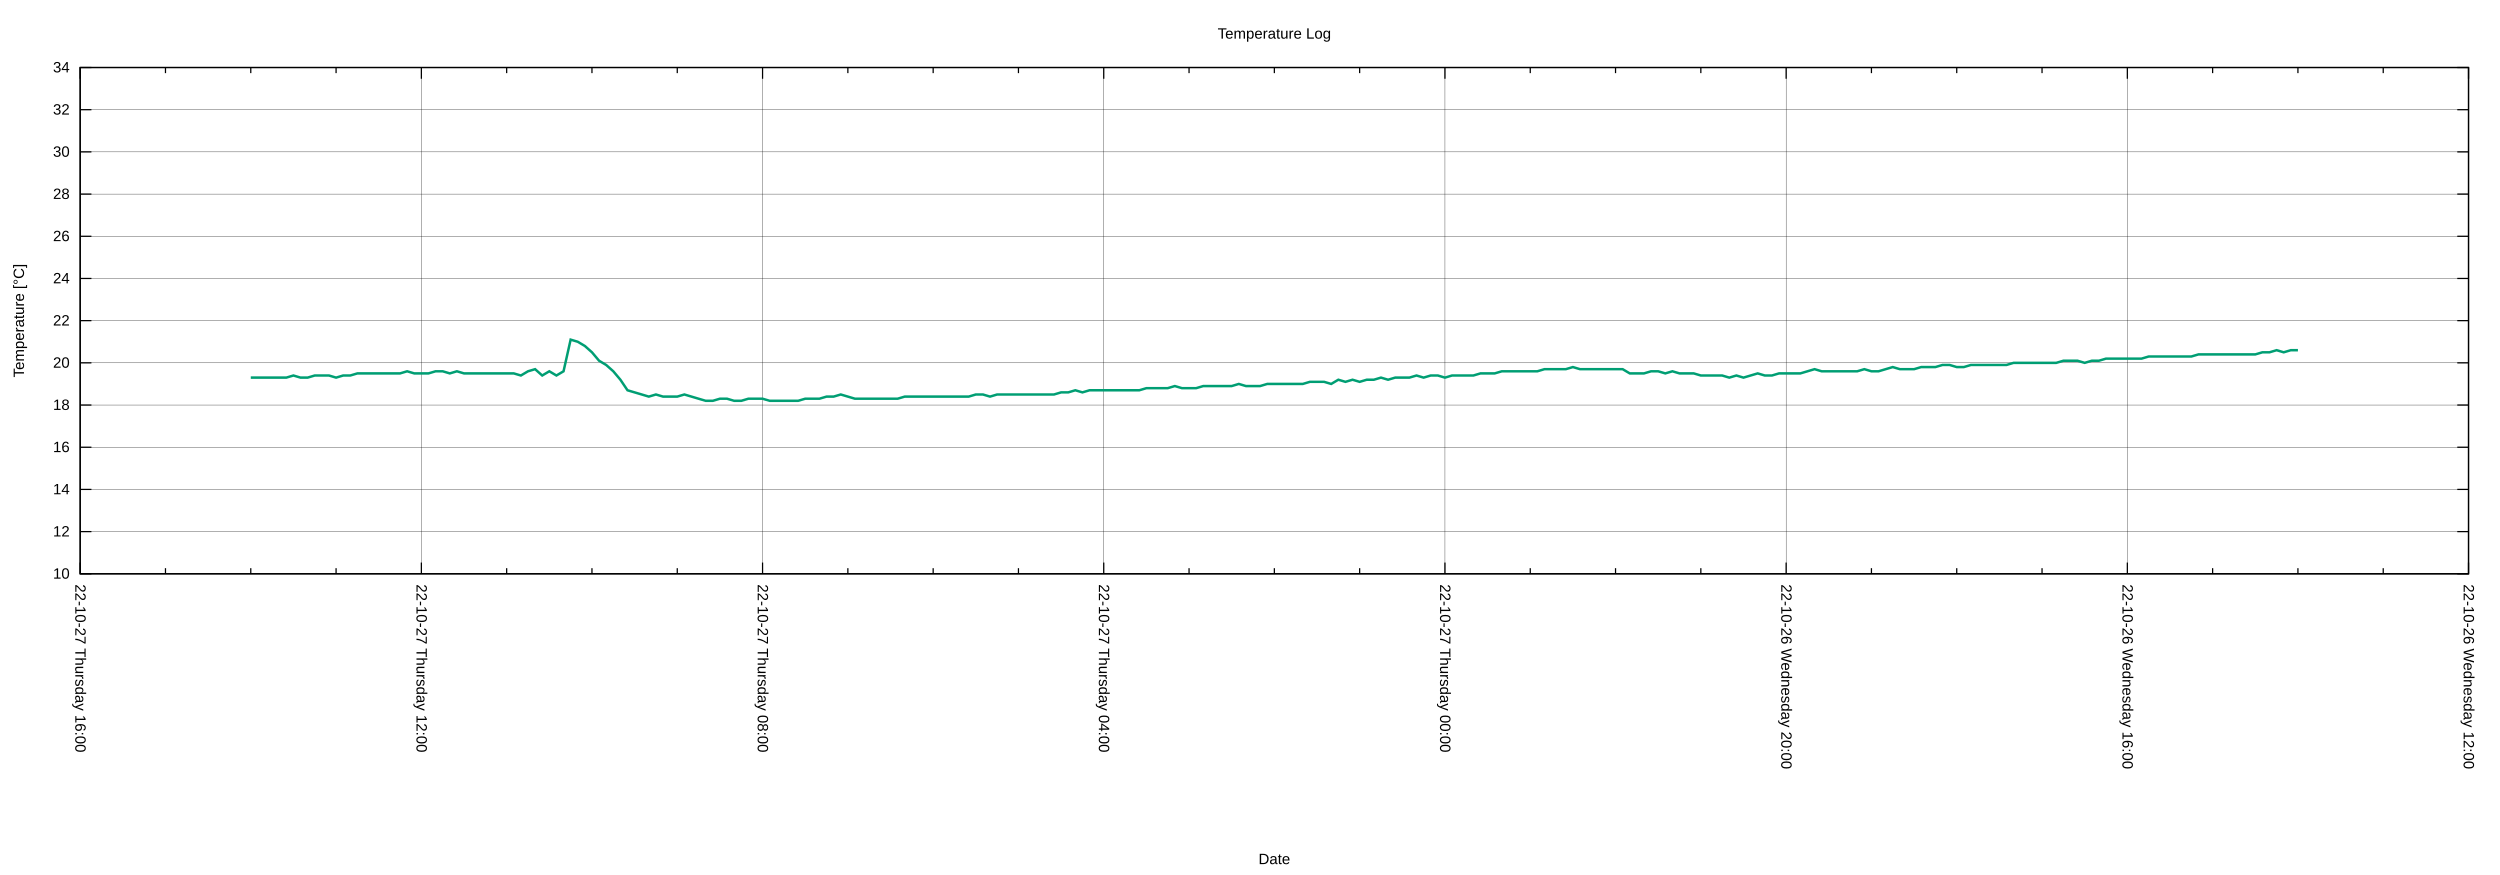
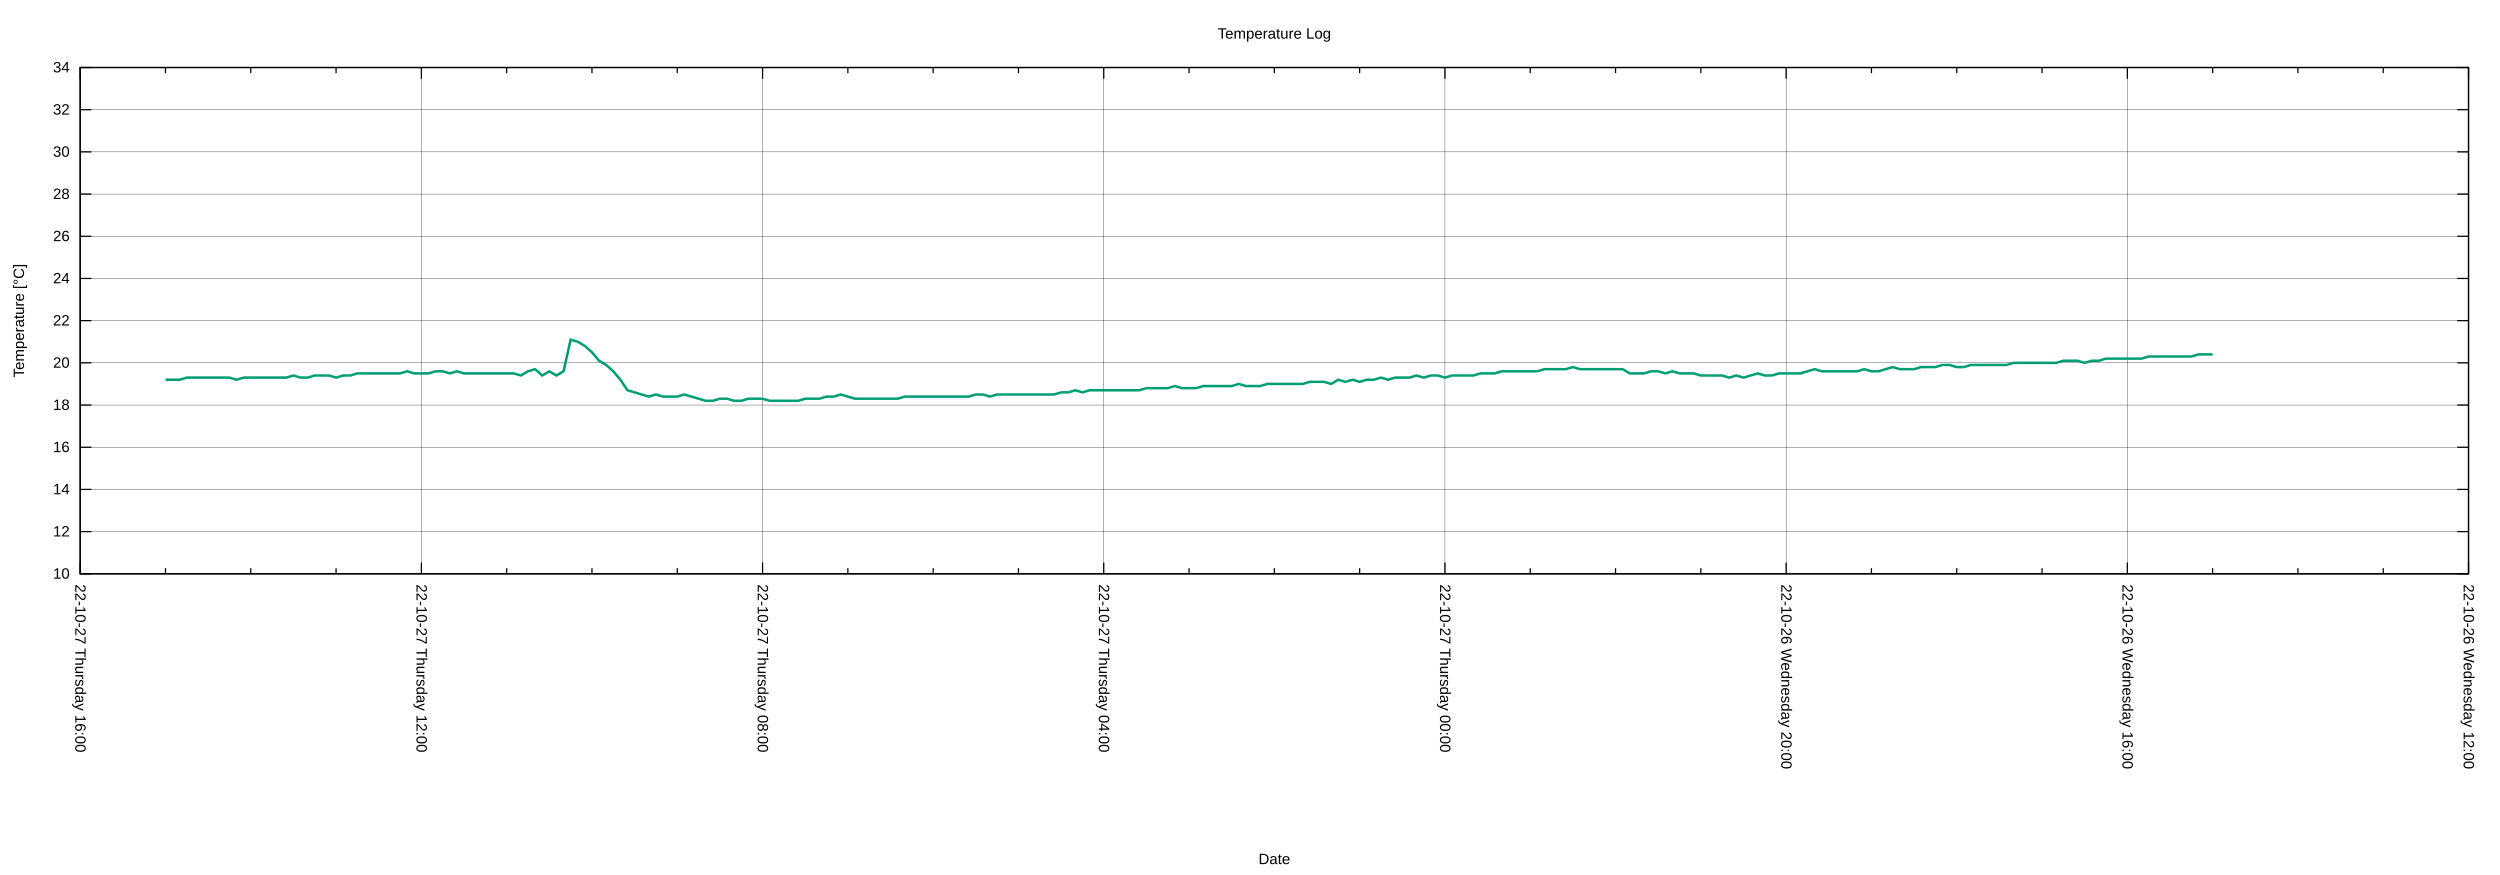
<svg xmlns="http://www.w3.org/2000/svg" xmlns:xlink="http://www.w3.org/1999/xlink" width="2000" height="700" viewBox="0 0 2000 700">
  <g id="gnuplot_canvas">
    <rect x="0" y="0" width="2000" height="700" fill="none" />
    <defs>
      <circle id="gpDot" r="0.5" stroke-width="0.5" stroke="currentColor" />
      <path id="gpPt0" stroke-width="0.222" stroke="currentColor" d="M-1,0 h2 M0,-1 v2" />
      <path id="gpPt1" stroke-width="0.222" stroke="currentColor" d="M-1,-1 L1,1 M1,-1 L-1,1" />
      <path id="gpPt2" stroke-width="0.222" stroke="currentColor" d="M-1,0 L1,0 M0,-1 L0,1 M-1,-1 L1,1 M-1,1 L1,-1" />
      <rect id="gpPt3" stroke-width="0.222" stroke="currentColor" x="-1" y="-1" width="2" height="2" />
      <rect id="gpPt4" stroke-width="0.222" stroke="currentColor" fill="currentColor" x="-1" y="-1" width="2" height="2" />
      <circle id="gpPt5" stroke-width="0.222" stroke="currentColor" cx="0" cy="0" r="1" />
      <use xlink:href="#gpPt5" id="gpPt6" fill="currentColor" stroke="none" />
      <path id="gpPt7" stroke-width="0.222" stroke="currentColor" d="M0,-1.33 L-1.33,0.67 L1.33,0.67 z" />
      <use xlink:href="#gpPt7" id="gpPt8" fill="currentColor" stroke="none" />
      <use xlink:href="#gpPt7" id="gpPt9" stroke="currentColor" transform="rotate(180)" />
      <use xlink:href="#gpPt9" id="gpPt10" fill="currentColor" stroke="none" />
      <use xlink:href="#gpPt3" id="gpPt11" stroke="currentColor" transform="rotate(45)" />
      <use xlink:href="#gpPt11" id="gpPt12" fill="currentColor" stroke="none" />
      <path id="gpPt13" stroke-width="0.222" stroke="currentColor" d="M0,1.330 L1.265,0.411 L0.782,-1.067 L-0.782,-1.076 L-1.265,0.411 z" />
      <use xlink:href="#gpPt13" id="gpPt14" fill="currentColor" stroke="none" />
      <filter id="textbox" filterUnits="objectBoundingBox" x="0" y="0" height="1" width="1">
        <feFlood flood-color="white" flood-opacity="1" result="bgnd" />
        <feComposite in="SourceGraphic" in2="bgnd" operator="atop" />
      </filter>
      <filter id="greybox" filterUnits="objectBoundingBox" x="0" y="0" height="1" width="1">
        <feFlood flood-color="lightgrey" flood-opacity="1" result="grey" />
        <feComposite in="SourceGraphic" in2="grey" operator="atop" />
      </filter>
    </defs>
    <g fill="none" color="white" stroke="currentColor" stroke-width="1.00" stroke-linecap="butt" stroke-linejoin="miter">
</g>
    <g fill="none" color="black" stroke="currentColor" stroke-width="1.00" stroke-linecap="butt" stroke-linejoin="miter">
</g>
    <g fill="none" color="black" stroke="black" stroke-width="0.25" stroke-linecap="butt" stroke-linejoin="miter">
</g>
    <g fill="none" color="black" stroke="currentColor" stroke-width="0.25" stroke-linecap="butt" stroke-linejoin="miter">
      <path stroke="black" class="gridline" d="M64.14,459.04 L1974.82,459.04  " />
    </g>
    <g fill="none" color="black" stroke="black" stroke-width="1.00" stroke-linecap="butt" stroke-linejoin="miter">
</g>
    <g fill="none" color="black" stroke="currentColor" stroke-width="1.00" stroke-linecap="butt" stroke-linejoin="miter">
      <path stroke="black" d="M64.14,459.04 L73.14,459.04 M1974.82,459.04 L1965.82,459.04  " />
      <g transform="translate(55.75,462.94)" stroke="none" fill="black" font-family="Arial" font-size="12.00" text-anchor="end">
        <text>
          <tspan font-family="Arial"> 10</tspan>
        </text>
      </g>
    </g>
    <g fill="none" color="black" stroke="currentColor" stroke-width="1.00" stroke-linecap="butt" stroke-linejoin="miter">
</g>
    <g fill="none" color="black" stroke="black" stroke-width="0.25" stroke-linecap="butt" stroke-linejoin="miter">
</g>
    <g fill="none" color="black" stroke="currentColor" stroke-width="0.25" stroke-linecap="butt" stroke-linejoin="miter">
      <path stroke="black" class="gridline" d="M64.14,425.29 L1974.82,425.29  " />
    </g>
    <g fill="none" color="black" stroke="black" stroke-width="1.00" stroke-linecap="butt" stroke-linejoin="miter">
</g>
    <g fill="none" color="black" stroke="currentColor" stroke-width="1.00" stroke-linecap="butt" stroke-linejoin="miter">
      <path stroke="black" d="M64.14,425.29 L73.14,425.29 M1974.82,425.29 L1965.82,425.29  " />
      <g transform="translate(55.75,429.19)" stroke="none" fill="black" font-family="Arial" font-size="12.00" text-anchor="end">
        <text>
          <tspan font-family="Arial"> 12</tspan>
        </text>
      </g>
    </g>
    <g fill="none" color="black" stroke="currentColor" stroke-width="1.00" stroke-linecap="butt" stroke-linejoin="miter">
</g>
    <g fill="none" color="black" stroke="black" stroke-width="0.25" stroke-linecap="butt" stroke-linejoin="miter">
</g>
    <g fill="none" color="black" stroke="currentColor" stroke-width="0.25" stroke-linecap="butt" stroke-linejoin="miter">
      <path stroke="black" class="gridline" d="M64.14,391.53 L1974.82,391.53  " />
    </g>
    <g fill="none" color="black" stroke="black" stroke-width="1.00" stroke-linecap="butt" stroke-linejoin="miter">
</g>
    <g fill="none" color="black" stroke="currentColor" stroke-width="1.00" stroke-linecap="butt" stroke-linejoin="miter">
      <path stroke="black" d="M64.14,391.53 L73.14,391.53 M1974.82,391.53 L1965.82,391.53  " />
      <g transform="translate(55.75,395.43)" stroke="none" fill="black" font-family="Arial" font-size="12.00" text-anchor="end">
        <text>
          <tspan font-family="Arial"> 14</tspan>
        </text>
      </g>
    </g>
    <g fill="none" color="black" stroke="currentColor" stroke-width="1.00" stroke-linecap="butt" stroke-linejoin="miter">
</g>
    <g fill="none" color="black" stroke="black" stroke-width="0.25" stroke-linecap="butt" stroke-linejoin="miter">
</g>
    <g fill="none" color="black" stroke="currentColor" stroke-width="0.25" stroke-linecap="butt" stroke-linejoin="miter">
      <path stroke="black" class="gridline" d="M64.14,357.78 L1974.82,357.78  " />
    </g>
    <g fill="none" color="black" stroke="black" stroke-width="1.00" stroke-linecap="butt" stroke-linejoin="miter">
</g>
    <g fill="none" color="black" stroke="currentColor" stroke-width="1.00" stroke-linecap="butt" stroke-linejoin="miter">
      <path stroke="black" d="M64.14,357.78 L73.14,357.78 M1974.82,357.78 L1965.82,357.78  " />
      <g transform="translate(55.75,361.68)" stroke="none" fill="black" font-family="Arial" font-size="12.00" text-anchor="end">
        <text>
          <tspan font-family="Arial"> 16</tspan>
        </text>
      </g>
    </g>
    <g fill="none" color="black" stroke="currentColor" stroke-width="1.00" stroke-linecap="butt" stroke-linejoin="miter">
</g>
    <g fill="none" color="black" stroke="black" stroke-width="0.25" stroke-linecap="butt" stroke-linejoin="miter">
</g>
    <g fill="none" color="black" stroke="currentColor" stroke-width="0.25" stroke-linecap="butt" stroke-linejoin="miter">
      <path stroke="black" class="gridline" d="M64.14,324.03 L1974.82,324.03  " />
    </g>
    <g fill="none" color="black" stroke="black" stroke-width="1.00" stroke-linecap="butt" stroke-linejoin="miter">
</g>
    <g fill="none" color="black" stroke="currentColor" stroke-width="1.00" stroke-linecap="butt" stroke-linejoin="miter">
      <path stroke="black" d="M64.14,324.03 L73.14,324.03 M1974.82,324.03 L1965.82,324.03  " />
      <g transform="translate(55.75,327.93)" stroke="none" fill="black" font-family="Arial" font-size="12.00" text-anchor="end">
        <text>
          <tspan font-family="Arial"> 18</tspan>
        </text>
      </g>
    </g>
    <g fill="none" color="black" stroke="currentColor" stroke-width="1.00" stroke-linecap="butt" stroke-linejoin="miter">
</g>
    <g fill="none" color="black" stroke="black" stroke-width="0.25" stroke-linecap="butt" stroke-linejoin="miter">
</g>
    <g fill="none" color="black" stroke="currentColor" stroke-width="0.25" stroke-linecap="butt" stroke-linejoin="miter">
      <path stroke="black" class="gridline" d="M64.14,290.28 L1974.82,290.28  " />
    </g>
    <g fill="none" color="black" stroke="black" stroke-width="1.00" stroke-linecap="butt" stroke-linejoin="miter">
</g>
    <g fill="none" color="black" stroke="currentColor" stroke-width="1.00" stroke-linecap="butt" stroke-linejoin="miter">
      <path stroke="black" d="M64.14,290.28 L73.14,290.28 M1974.82,290.28 L1965.82,290.28  " />
      <g transform="translate(55.75,294.18)" stroke="none" fill="black" font-family="Arial" font-size="12.00" text-anchor="end">
        <text>
          <tspan font-family="Arial"> 20</tspan>
        </text>
      </g>
    </g>
    <g fill="none" color="black" stroke="currentColor" stroke-width="1.00" stroke-linecap="butt" stroke-linejoin="miter">
</g>
    <g fill="none" color="black" stroke="black" stroke-width="0.25" stroke-linecap="butt" stroke-linejoin="miter">
</g>
    <g fill="none" color="black" stroke="currentColor" stroke-width="0.25" stroke-linecap="butt" stroke-linejoin="miter">
      <path stroke="black" class="gridline" d="M64.14,256.52 L1974.82,256.52  " />
    </g>
    <g fill="none" color="black" stroke="black" stroke-width="1.00" stroke-linecap="butt" stroke-linejoin="miter">
</g>
    <g fill="none" color="black" stroke="currentColor" stroke-width="1.00" stroke-linecap="butt" stroke-linejoin="miter">
      <path stroke="black" d="M64.14,256.52 L73.14,256.52 M1974.82,256.52 L1965.82,256.52  " />
      <g transform="translate(55.75,260.42)" stroke="none" fill="black" font-family="Arial" font-size="12.00" text-anchor="end">
        <text>
          <tspan font-family="Arial"> 22</tspan>
        </text>
      </g>
    </g>
    <g fill="none" color="black" stroke="currentColor" stroke-width="1.00" stroke-linecap="butt" stroke-linejoin="miter">
</g>
    <g fill="none" color="black" stroke="black" stroke-width="0.25" stroke-linecap="butt" stroke-linejoin="miter">
</g>
    <g fill="none" color="black" stroke="currentColor" stroke-width="0.25" stroke-linecap="butt" stroke-linejoin="miter">
      <path stroke="black" class="gridline" d="M64.14,222.77 L1974.82,222.77  " />
    </g>
    <g fill="none" color="black" stroke="black" stroke-width="1.00" stroke-linecap="butt" stroke-linejoin="miter">
</g>
    <g fill="none" color="black" stroke="currentColor" stroke-width="1.00" stroke-linecap="butt" stroke-linejoin="miter">
      <path stroke="black" d="M64.14,222.77 L73.14,222.77 M1974.82,222.77 L1965.82,222.77  " />
      <g transform="translate(55.75,226.67)" stroke="none" fill="black" font-family="Arial" font-size="12.00" text-anchor="end">
        <text>
          <tspan font-family="Arial"> 24</tspan>
        </text>
      </g>
    </g>
    <g fill="none" color="black" stroke="currentColor" stroke-width="1.00" stroke-linecap="butt" stroke-linejoin="miter">
</g>
    <g fill="none" color="black" stroke="black" stroke-width="0.25" stroke-linecap="butt" stroke-linejoin="miter">
</g>
    <g fill="none" color="black" stroke="currentColor" stroke-width="0.25" stroke-linecap="butt" stroke-linejoin="miter">
      <path stroke="black" class="gridline" d="M64.14,189.02 L1974.82,189.02  " />
    </g>
    <g fill="none" color="black" stroke="black" stroke-width="1.00" stroke-linecap="butt" stroke-linejoin="miter">
</g>
    <g fill="none" color="black" stroke="currentColor" stroke-width="1.00" stroke-linecap="butt" stroke-linejoin="miter">
      <path stroke="black" d="M64.14,189.02 L73.14,189.02 M1974.82,189.02 L1965.82,189.02  " />
      <g transform="translate(55.75,192.92)" stroke="none" fill="black" font-family="Arial" font-size="12.00" text-anchor="end">
        <text>
          <tspan font-family="Arial"> 26</tspan>
        </text>
      </g>
    </g>
    <g fill="none" color="black" stroke="currentColor" stroke-width="1.00" stroke-linecap="butt" stroke-linejoin="miter">
</g>
    <g fill="none" color="black" stroke="black" stroke-width="0.25" stroke-linecap="butt" stroke-linejoin="miter">
</g>
    <g fill="none" color="black" stroke="currentColor" stroke-width="0.25" stroke-linecap="butt" stroke-linejoin="miter">
      <path stroke="black" class="gridline" d="M64.14,155.27 L1974.82,155.27  " />
    </g>
    <g fill="none" color="black" stroke="black" stroke-width="1.00" stroke-linecap="butt" stroke-linejoin="miter">
</g>
    <g fill="none" color="black" stroke="currentColor" stroke-width="1.00" stroke-linecap="butt" stroke-linejoin="miter">
      <path stroke="black" d="M64.14,155.27 L73.14,155.27 M1974.82,155.27 L1965.82,155.27  " />
      <g transform="translate(55.75,159.17)" stroke="none" fill="black" font-family="Arial" font-size="12.00" text-anchor="end">
        <text>
          <tspan font-family="Arial"> 28</tspan>
        </text>
      </g>
    </g>
    <g fill="none" color="black" stroke="currentColor" stroke-width="1.00" stroke-linecap="butt" stroke-linejoin="miter">
</g>
    <g fill="none" color="black" stroke="black" stroke-width="0.25" stroke-linecap="butt" stroke-linejoin="miter">
</g>
    <g fill="none" color="black" stroke="currentColor" stroke-width="0.25" stroke-linecap="butt" stroke-linejoin="miter">
      <path stroke="black" class="gridline" d="M64.14,121.51 L1974.82,121.51  " />
    </g>
    <g fill="none" color="black" stroke="black" stroke-width="1.00" stroke-linecap="butt" stroke-linejoin="miter">
</g>
    <g fill="none" color="black" stroke="currentColor" stroke-width="1.00" stroke-linecap="butt" stroke-linejoin="miter">
      <path stroke="black" d="M64.14,121.51 L73.14,121.51 M1974.82,121.51 L1965.82,121.51  " />
      <g transform="translate(55.75,125.41)" stroke="none" fill="black" font-family="Arial" font-size="12.00" text-anchor="end">
        <text>
          <tspan font-family="Arial"> 30</tspan>
        </text>
      </g>
    </g>
    <g fill="none" color="black" stroke="currentColor" stroke-width="1.00" stroke-linecap="butt" stroke-linejoin="miter">
</g>
    <g fill="none" color="black" stroke="black" stroke-width="0.25" stroke-linecap="butt" stroke-linejoin="miter">
</g>
    <g fill="none" color="black" stroke="currentColor" stroke-width="0.25" stroke-linecap="butt" stroke-linejoin="miter">
      <path stroke="black" class="gridline" d="M64.14,87.76 L1974.82,87.76  " />
    </g>
    <g fill="none" color="black" stroke="black" stroke-width="1.00" stroke-linecap="butt" stroke-linejoin="miter">
</g>
    <g fill="none" color="black" stroke="currentColor" stroke-width="1.00" stroke-linecap="butt" stroke-linejoin="miter">
      <path stroke="black" d="M64.14,87.76 L73.14,87.76 M1974.82,87.76 L1965.82,87.76  " />
      <g transform="translate(55.75,91.66)" stroke="none" fill="black" font-family="Arial" font-size="12.00" text-anchor="end">
        <text>
          <tspan font-family="Arial"> 32</tspan>
        </text>
      </g>
    </g>
    <g fill="none" color="black" stroke="currentColor" stroke-width="1.00" stroke-linecap="butt" stroke-linejoin="miter">
</g>
    <g fill="none" color="black" stroke="black" stroke-width="0.25" stroke-linecap="butt" stroke-linejoin="miter">
</g>
    <g fill="none" color="black" stroke="currentColor" stroke-width="0.25" stroke-linecap="butt" stroke-linejoin="miter">
      <path stroke="black" class="gridline" d="M64.14,54.01 L1974.82,54.01  " />
    </g>
    <g fill="none" color="black" stroke="black" stroke-width="1.00" stroke-linecap="butt" stroke-linejoin="miter">
</g>
    <g fill="none" color="black" stroke="currentColor" stroke-width="1.00" stroke-linecap="butt" stroke-linejoin="miter">
      <path stroke="black" d="M64.14,54.01 L73.14,54.01 M1974.82,54.01 L1965.82,54.01  " />
      <g transform="translate(55.75,57.91)" stroke="none" fill="black" font-family="Arial" font-size="12.00" text-anchor="end">
        <text>
          <tspan font-family="Arial"> 34</tspan>
        </text>
      </g>
    </g>
    <g fill="none" color="black" stroke="currentColor" stroke-width="1.00" stroke-linecap="butt" stroke-linejoin="miter">
</g>
    <g fill="none" color="black" stroke="black" stroke-width="0.25" stroke-linecap="butt" stroke-linejoin="miter">
</g>
    <g fill="none" color="black" stroke="currentColor" stroke-width="0.25" stroke-linecap="butt" stroke-linejoin="miter">
      <path stroke="black" class="gridline" d="M1974.82,459.04 L1974.82,54.01  " />
    </g>
    <g fill="none" color="black" stroke="black" stroke-width="1.00" stroke-linecap="butt" stroke-linejoin="miter">
</g>
    <g fill="none" color="black" stroke="currentColor" stroke-width="1.00" stroke-linecap="butt" stroke-linejoin="miter">
      <path stroke="black" d="M1974.82,459.04 L1974.82,450.04 M1974.82,54.01 L1974.82,63.01  " />
      <g transform="translate(1970.92,467.43) rotate(90)" stroke="none" fill="black" font-family="Arial" font-size="12.00" text-anchor="start">
        <text>
          <tspan font-family="Arial">22-10-26 Wednesday 12:00</tspan>
        </text>
      </g>
    </g>
    <g fill="none" color="black" stroke="currentColor" stroke-width="1.00" stroke-linecap="butt" stroke-linejoin="miter">
      <path stroke="black" d="M1906.58,459.04 L1906.58,454.54 M1906.58,54.01 L1906.58,58.51 M1838.34,459.04 L1838.34,454.54 M1838.34,54.01 L1838.34,58.51   M1770.10,459.04 L1770.10,454.54 M1770.10,54.01 L1770.10,58.51  " />
    </g>
    <g fill="none" color="black" stroke="black" stroke-width="0.25" stroke-linecap="butt" stroke-linejoin="miter">
</g>
    <g fill="none" color="black" stroke="currentColor" stroke-width="0.25" stroke-linecap="butt" stroke-linejoin="miter">
      <path stroke="black" class="gridline" d="M1701.87,459.04 L1701.87,54.01  " />
    </g>
    <g fill="none" color="black" stroke="black" stroke-width="1.00" stroke-linecap="butt" stroke-linejoin="miter">
</g>
    <g fill="none" color="black" stroke="currentColor" stroke-width="1.00" stroke-linecap="butt" stroke-linejoin="miter">
      <path stroke="black" d="M1701.87,459.04 L1701.87,450.04 M1701.87,54.01 L1701.87,63.01  " />
      <g transform="translate(1697.97,467.43) rotate(90)" stroke="none" fill="black" font-family="Arial" font-size="12.00" text-anchor="start">
        <text>
          <tspan font-family="Arial">22-10-26 Wednesday 16:00</tspan>
        </text>
      </g>
    </g>
    <g fill="none" color="black" stroke="currentColor" stroke-width="1.00" stroke-linecap="butt" stroke-linejoin="miter">
      <path stroke="black" d="M1633.63,459.04 L1633.63,454.54 M1633.63,54.01 L1633.63,58.51 M1565.39,459.04 L1565.39,454.54 M1565.39,54.01 L1565.39,58.51   M1497.15,459.04 L1497.15,454.54 M1497.15,54.01 L1497.15,58.51  " />
    </g>
    <g fill="none" color="black" stroke="black" stroke-width="0.25" stroke-linecap="butt" stroke-linejoin="miter">
</g>
    <g fill="none" color="black" stroke="currentColor" stroke-width="0.25" stroke-linecap="butt" stroke-linejoin="miter">
      <path stroke="black" class="gridline" d="M1428.91,459.04 L1428.91,54.01  " />
    </g>
    <g fill="none" color="black" stroke="black" stroke-width="1.00" stroke-linecap="butt" stroke-linejoin="miter">
</g>
    <g fill="none" color="black" stroke="currentColor" stroke-width="1.00" stroke-linecap="butt" stroke-linejoin="miter">
      <path stroke="black" d="M1428.91,459.04 L1428.91,450.04 M1428.91,54.01 L1428.91,63.01  " />
      <g transform="translate(1425.01,467.43) rotate(90)" stroke="none" fill="black" font-family="Arial" font-size="12.00" text-anchor="start">
        <text>
          <tspan font-family="Arial">22-10-26 Wednesday 20:00</tspan>
        </text>
      </g>
    </g>
    <g fill="none" color="black" stroke="currentColor" stroke-width="1.00" stroke-linecap="butt" stroke-linejoin="miter">
      <path stroke="black" d="M1360.67,459.04 L1360.67,454.54 M1360.67,54.01 L1360.67,58.51 M1292.43,459.04 L1292.43,454.54 M1292.43,54.01 L1292.43,58.51   M1224.20,459.04 L1224.20,454.54 M1224.20,54.01 L1224.20,58.51  " />
    </g>
    <g fill="none" color="black" stroke="black" stroke-width="0.25" stroke-linecap="butt" stroke-linejoin="miter">
</g>
    <g fill="none" color="black" stroke="currentColor" stroke-width="0.25" stroke-linecap="butt" stroke-linejoin="miter">
      <path stroke="black" class="gridline" d="M1155.96,459.04 L1155.96,54.01  " />
    </g>
    <g fill="none" color="black" stroke="black" stroke-width="1.00" stroke-linecap="butt" stroke-linejoin="miter">
</g>
    <g fill="none" color="black" stroke="currentColor" stroke-width="1.00" stroke-linecap="butt" stroke-linejoin="miter">
      <path stroke="black" d="M1155.96,459.04 L1155.96,450.04 M1155.96,54.01 L1155.96,63.01  " />
      <g transform="translate(1152.06,467.43) rotate(90)" stroke="none" fill="black" font-family="Arial" font-size="12.00" text-anchor="start">
        <text>
          <tspan font-family="Arial">22-10-27 Thursday 00:00</tspan>
        </text>
      </g>
    </g>
    <g fill="none" color="black" stroke="currentColor" stroke-width="1.00" stroke-linecap="butt" stroke-linejoin="miter">
      <path stroke="black" d="M1087.72,459.04 L1087.72,454.54 M1087.72,54.01 L1087.72,58.51 M1019.48,459.04 L1019.48,454.54 M1019.48,54.01 L1019.48,58.51   M951.24,459.04 L951.24,454.54 M951.24,54.01 L951.24,58.51  " />
    </g>
    <g fill="none" color="black" stroke="black" stroke-width="0.25" stroke-linecap="butt" stroke-linejoin="miter">
</g>
    <g fill="none" color="black" stroke="currentColor" stroke-width="0.25" stroke-linecap="butt" stroke-linejoin="miter">
      <path stroke="black" class="gridline" d="M883.00,459.04 L883.00,54.01  " />
    </g>
    <g fill="none" color="black" stroke="black" stroke-width="1.00" stroke-linecap="butt" stroke-linejoin="miter">
</g>
    <g fill="none" color="black" stroke="currentColor" stroke-width="1.00" stroke-linecap="butt" stroke-linejoin="miter">
      <path stroke="black" d="M883.00,459.04 L883.00,450.04 M883.00,54.01 L883.00,63.01  " />
      <g transform="translate(879.10,467.43) rotate(90)" stroke="none" fill="black" font-family="Arial" font-size="12.00" text-anchor="start">
        <text>
          <tspan font-family="Arial">22-10-27 Thursday 04:00</tspan>
        </text>
      </g>
    </g>
    <g fill="none" color="black" stroke="currentColor" stroke-width="1.00" stroke-linecap="butt" stroke-linejoin="miter">
      <path stroke="black" d="M814.76,459.04 L814.76,454.54 M814.76,54.01 L814.76,58.51 M746.53,459.04 L746.53,454.54 M746.53,54.01 L746.53,58.51   M678.29,459.04 L678.29,454.54 M678.29,54.01 L678.29,58.51  " />
    </g>
    <g fill="none" color="black" stroke="black" stroke-width="0.25" stroke-linecap="butt" stroke-linejoin="miter">
</g>
    <g fill="none" color="black" stroke="currentColor" stroke-width="0.25" stroke-linecap="butt" stroke-linejoin="miter">
      <path stroke="black" class="gridline" d="M610.05,459.04 L610.05,54.01  " />
    </g>
    <g fill="none" color="black" stroke="black" stroke-width="1.00" stroke-linecap="butt" stroke-linejoin="miter">
</g>
    <g fill="none" color="black" stroke="currentColor" stroke-width="1.00" stroke-linecap="butt" stroke-linejoin="miter">
      <path stroke="black" d="M610.05,459.04 L610.05,450.04 M610.05,54.01 L610.05,63.01  " />
      <g transform="translate(606.15,467.43) rotate(90)" stroke="none" fill="black" font-family="Arial" font-size="12.00" text-anchor="start">
        <text>
          <tspan font-family="Arial">22-10-27 Thursday 08:00</tspan>
        </text>
      </g>
    </g>
    <g fill="none" color="black" stroke="currentColor" stroke-width="1.00" stroke-linecap="butt" stroke-linejoin="miter">
      <path stroke="black" d="M541.81,459.04 L541.81,454.54 M541.81,54.01 L541.81,58.51 M473.57,459.04 L473.57,454.54 M473.57,54.01 L473.57,58.51   M405.33,459.04 L405.33,454.54 M405.33,54.01 L405.33,58.51  " />
    </g>
    <g fill="none" color="black" stroke="black" stroke-width="0.25" stroke-linecap="butt" stroke-linejoin="miter">
</g>
    <g fill="none" color="black" stroke="currentColor" stroke-width="0.25" stroke-linecap="butt" stroke-linejoin="miter">
      <path stroke="black" class="gridline" d="M337.09,459.04 L337.09,54.01  " />
    </g>
    <g fill="none" color="black" stroke="black" stroke-width="1.00" stroke-linecap="butt" stroke-linejoin="miter">
</g>
    <g fill="none" color="black" stroke="currentColor" stroke-width="1.00" stroke-linecap="butt" stroke-linejoin="miter">
      <path stroke="black" d="M337.09,459.04 L337.09,450.04 M337.09,54.01 L337.09,63.01  " />
      <g transform="translate(333.19,467.43) rotate(90)" stroke="none" fill="black" font-family="Arial" font-size="12.00" text-anchor="start">
        <text>
          <tspan font-family="Arial">22-10-27 Thursday 12:00</tspan>
        </text>
      </g>
    </g>
    <g fill="none" color="black" stroke="currentColor" stroke-width="1.00" stroke-linecap="butt" stroke-linejoin="miter">
      <path stroke="black" d="M268.86,459.04 L268.86,454.54 M268.86,54.01 L268.86,58.51 M200.62,459.04 L200.62,454.54 M200.62,54.01 L200.62,58.51   M132.38,459.04 L132.38,454.54 M132.38,54.01 L132.38,58.51  " />
    </g>
    <g fill="none" color="black" stroke="black" stroke-width="0.25" stroke-linecap="butt" stroke-linejoin="miter">
</g>
    <g fill="none" color="black" stroke="currentColor" stroke-width="0.25" stroke-linecap="butt" stroke-linejoin="miter">
      <path stroke="black" class="gridline" d="M64.14,459.04 L64.14,54.01  " />
    </g>
    <g fill="none" color="black" stroke="black" stroke-width="1.00" stroke-linecap="butt" stroke-linejoin="miter">
</g>
    <g fill="none" color="black" stroke="currentColor" stroke-width="1.00" stroke-linecap="butt" stroke-linejoin="miter">
      <path stroke="black" d="M64.14,459.04 L64.14,450.04 M64.14,54.01 L64.14,63.01  " />
      <g transform="translate(60.24,467.43) rotate(90)" stroke="none" fill="black" font-family="Arial" font-size="12.00" text-anchor="start">
        <text>
          <tspan font-family="Arial">22-10-27 Thursday 16:00</tspan>
        </text>
      </g>
    </g>
    <g fill="none" color="black" stroke="currentColor" stroke-width="1.00" stroke-linecap="butt" stroke-linejoin="miter">
</g>
    <g fill="none" color="black" stroke="currentColor" stroke-width="1.00" stroke-linecap="butt" stroke-linejoin="miter">
      <path stroke="black" d="M64.14,54.01 L64.14,459.04 L1974.82,459.04 L1974.82,54.01 L64.14,54.01 Z  " />
    </g>
    <g fill="none" color="black" stroke="currentColor" stroke-width="1.00" stroke-linecap="butt" stroke-linejoin="miter">
      <g transform="translate(19.18,256.53) rotate(270)" stroke="none" fill="black" font-family="Arial" font-size="12.00" text-anchor="middle">
        <text>
          <tspan font-family="Arial">Temperature [°C]</tspan>
        </text>
      </g>
    </g>
    <g fill="none" color="black" stroke="currentColor" stroke-width="1.00" stroke-linecap="butt" stroke-linejoin="miter">
      <g transform="translate(1019.48,691.30)" stroke="none" fill="black" font-family="Arial" font-size="12.00" text-anchor="middle">
        <text>
          <tspan font-family="Arial">Date</tspan>
        </text>
      </g>
    </g>
    <g fill="none" color="black" stroke="currentColor" stroke-width="1.00" stroke-linecap="butt" stroke-linejoin="miter">
</g>
    <g id="gnuplot_plot_1">
      <g fill="none" color="white" stroke="currentColor" stroke-width="2.00" stroke-linecap="butt" stroke-linejoin="miter">
</g>
      <g fill="none" color="black" stroke="currentColor" stroke-width="2.00" stroke-linecap="butt" stroke-linejoin="miter">
-         <path stroke="rgb(  0, 158, 115)" d="M200.62,302.09 L206.30,302.09 L211.99,302.09 L217.68,302.09 L223.36,302.09 L229.05,302.09 L234.74,300.40 L240.42,302.09   L246.11,302.09 L251.80,300.40 L257.48,300.40 L263.17,300.40 L268.86,302.09 L274.54,300.40 L280.23,300.40 L285.92,298.72   L291.60,298.72 L297.29,298.72 L302.98,298.72 L308.66,298.72 L314.35,298.72 L320.03,298.72 L325.72,297.03 L331.41,298.72   L337.09,298.72 L342.78,298.72 L348.47,297.03 L354.15,297.03 L359.84,298.72 L365.53,297.03 L371.21,298.72 L376.90,298.72   L382.59,298.72 L388.27,298.72 L393.96,298.72 L399.65,298.72 L405.33,298.72 L411.02,298.72 L416.71,300.40 L422.39,297.03   L428.08,295.34 L433.77,300.40 L439.45,297.03 L445.14,300.40 L450.83,297.03 L456.51,271.71 L462.20,273.40 L467.88,276.78   L473.57,281.84 L479.26,288.59 L484.94,291.97 L490.63,297.03 L496.32,303.78 L502.00,312.22 L507.69,313.90 L513.38,315.59   L519.06,317.28 L524.75,315.59 L530.44,317.28 L536.12,317.28 L541.81,317.28 L547.50,315.59 L553.18,317.28 L558.87,318.97   L564.56,320.65 L570.24,320.65 L575.93,318.97 L581.62,318.97 L587.30,320.65 L592.99,320.65 L598.68,318.97 L604.36,318.97   L610.05,318.97 L615.74,320.65 L621.42,320.65 L627.11,320.65 L632.79,320.65 L638.48,320.65 L644.17,318.97 L649.85,318.97   L655.54,318.97 L661.23,317.28 L666.91,317.28 L672.60,315.59 L678.29,317.28 L683.97,318.97 L689.66,318.97 L695.35,318.97   L701.03,318.97 L706.72,318.97 L712.41,318.97 L718.09,318.97 L723.78,317.28 L729.47,317.28 L735.15,317.28 L740.84,317.28   L746.53,317.28 L752.21,317.28 L757.90,317.28 L763.59,317.28 L769.27,317.28 L774.96,317.28 L780.65,315.59 L786.33,315.59   L792.02,317.28 L797.70,315.59 L803.39,315.59 L809.08,315.59 L814.76,315.59 L820.45,315.59 L826.14,315.59 L831.82,315.59   L837.51,315.59 L843.20,315.59 L848.88,313.90 L854.57,313.90 L860.26,312.22 L865.94,313.90 L871.63,312.22 L877.32,312.22   L883.00,312.22 L888.69,312.22 L894.38,312.22 L900.06,312.22 L905.75,312.22 L911.44,312.22 L917.12,310.53 L922.81,310.53   L928.50,310.53 L934.18,310.53 L939.87,308.84 L945.55,310.53 L951.24,310.53 L956.93,310.53 L962.61,308.84 L968.30,308.84   L973.99,308.84 L979.67,308.84 L985.36,308.84 L991.05,307.15 L996.73,308.84 L1002.42,308.84 L1008.11,308.84 L1013.79,307.15   L1019.48,307.15 L1025.17,307.15 L1030.85,307.15 L1036.54,307.15 L1042.23,307.15 L1047.91,305.47 L1053.60,305.47 L1059.29,305.47   L1064.97,307.15 L1070.66,303.78 L1076.35,305.47 L1082.03,303.78 L1087.72,305.47 L1093.41,303.78 L1099.09,303.78 L1104.78,302.09   L1110.46,303.78 L1116.15,302.09 L1121.84,302.09 L1127.52,302.09 L1133.21,300.40 L1138.90,302.09 L1144.58,300.40 L1150.27,300.40   L1155.96,302.09 L1161.64,300.40 L1167.33,300.40 L1173.02,300.40 L1178.70,300.40 L1184.39,298.72 L1190.08,298.72 L1195.76,298.72   L1201.45,297.03 L1207.14,297.03 L1212.82,297.03 L1218.51,297.03 L1224.20,297.03 L1229.88,297.03 L1235.57,295.34 L1241.26,295.34   L1246.94,295.34 L1252.63,295.34 L1258.32,293.65 L1264.00,295.34 L1269.69,295.34 L1275.37,295.34 L1281.06,295.34 L1286.75,295.34   L1292.43,295.34 L1298.12,295.34 L1303.81,298.72 L1309.49,298.72 L1315.18,298.72 L1320.87,297.03 L1326.55,297.03 L1332.24,298.72   L1337.93,297.03 L1343.61,298.72 L1349.30,298.72 L1354.99,298.72 L1360.67,300.40 L1366.36,300.40 L1372.05,300.40 L1377.73,300.40   L1383.42,302.09 L1389.11,300.40 L1394.79,302.09 L1400.48,300.40 L1406.17,298.72 L1411.85,300.40 L1417.54,300.40 L1423.22,298.72   L1428.91,298.72 L1434.60,298.72 L1440.28,298.72 L1445.97,297.03 L1451.66,295.34 L1457.34,297.03 L1463.03,297.03 L1468.72,297.03   L1474.40,297.03 L1480.09,297.03 L1485.78,297.03 L1491.46,295.34 L1497.15,297.03 L1502.84,297.03 L1508.52,295.34 L1514.21,293.65   L1519.90,295.34 L1525.58,295.34 L1531.27,295.34 L1536.96,293.65 L1542.64,293.65 L1548.33,293.65 L1554.02,291.97 L1559.70,291.97   L1565.39,293.65 L1571.08,293.65 L1576.76,291.97 L1582.45,291.97 L1588.13,291.97 L1593.82,291.97 L1599.51,291.97 L1605.19,291.97   L1610.88,290.28 L1616.57,290.28 L1622.25,290.28 L1627.94,290.28 L1633.63,290.28 L1639.31,290.28 L1645.00,290.28 L1650.69,288.59   L1656.37,288.59 L1662.06,288.59 L1667.75,290.28 L1673.43,288.59 L1679.12,288.59 L1684.81,286.90 L1690.49,286.90 L1696.18,286.90   L1701.87,286.90 L1707.55,286.90 L1713.24,286.90 L1718.93,285.21 L1724.61,285.21 L1730.30,285.21 L1735.99,285.21 L1741.67,285.21   L1747.36,285.21 L1753.04,285.21 L1758.73,283.53 L1764.42,283.53 L1770.10,283.53 L1775.79,283.53 L1781.48,283.53 L1787.16,283.53   L1792.85,283.53 L1798.54,283.53 L1804.22,283.53 L1809.91,281.84 L1815.60,281.84 L1821.28,280.15 L1826.97,281.84 L1832.66,280.15   L1838.34,280.15  " />
+         <path stroke="rgb(  0, 158, 115)" d="M132.38,303.78 L138.07,303.78 L143.75,303.78 L149.44,302.09 L155.12,302.09 L160.81,302.09 L166.50,302.09 L172.18,302.09   L177.87,302.09 L183.56,302.09 L189.24,303.78 L194.93,302.09 L200.62,302.09 L206.30,302.09 L211.99,302.09 L217.68,302.09   L223.36,302.09 L229.05,302.09 L234.74,300.40 L240.42,302.09 L246.11,302.09 L251.80,300.40 L257.48,300.40 L263.17,300.40   L268.86,302.09 L274.54,300.40 L280.23,300.40 L285.92,298.72 L291.60,298.72 L297.29,298.72 L302.98,298.72 L308.66,298.72   L314.35,298.72 L320.03,298.72 L325.72,297.03 L331.41,298.72 L337.09,298.72 L342.78,298.72 L348.47,297.03 L354.15,297.03   L359.84,298.72 L365.53,297.03 L371.21,298.72 L376.90,298.72 L382.59,298.72 L388.27,298.72 L393.96,298.72 L399.65,298.72   L405.33,298.72 L411.02,298.72 L416.71,300.40 L422.39,297.03 L428.08,295.34 L433.77,300.40 L439.45,297.03 L445.14,300.40   L450.83,297.03 L456.51,271.71 L462.20,273.40 L467.88,276.78 L473.57,281.84 L479.26,288.59 L484.94,291.97 L490.63,297.03   L496.32,303.78 L502.00,312.22 L507.69,313.90 L513.38,315.59 L519.06,317.28 L524.75,315.59 L530.44,317.28 L536.12,317.28   L541.81,317.28 L547.50,315.59 L553.18,317.28 L558.87,318.97 L564.56,320.65 L570.24,320.65 L575.93,318.97 L581.62,318.97   L587.30,320.65 L592.99,320.65 L598.68,318.97 L604.36,318.97 L610.05,318.97 L615.74,320.65 L621.42,320.65 L627.11,320.65   L632.79,320.65 L638.48,320.65 L644.17,318.97 L649.85,318.97 L655.54,318.97 L661.23,317.28 L666.91,317.28 L672.60,315.59   L678.29,317.28 L683.97,318.97 L689.66,318.97 L695.35,318.97 L701.03,318.97 L706.72,318.97 L712.41,318.97 L718.09,318.97   L723.78,317.28 L729.47,317.28 L735.15,317.28 L740.84,317.28 L746.53,317.28 L752.21,317.28 L757.90,317.28 L763.59,317.28   L769.27,317.28 L774.96,317.28 L780.65,315.59 L786.33,315.59 L792.02,317.28 L797.70,315.59 L803.39,315.59 L809.08,315.59   L814.76,315.59 L820.45,315.59 L826.14,315.59 L831.82,315.59 L837.51,315.59 L843.20,315.59 L848.88,313.90 L854.57,313.90   L860.26,312.22 L865.94,313.90 L871.63,312.22 L877.32,312.22 L883.00,312.22 L888.69,312.22 L894.38,312.22 L900.06,312.22   L905.75,312.22 L911.44,312.22 L917.12,310.53 L922.81,310.53 L928.50,310.53 L934.18,310.53 L939.87,308.84 L945.55,310.53   L951.24,310.53 L956.93,310.53 L962.61,308.84 L968.30,308.84 L973.99,308.84 L979.67,308.84 L985.36,308.84 L991.05,307.15   L996.73,308.84 L1002.42,308.84 L1008.11,308.84 L1013.79,307.15 L1019.48,307.15 L1025.17,307.15 L1030.85,307.15 L1036.54,307.15   L1042.23,307.15 L1047.91,305.47 L1053.60,305.47 L1059.29,305.47 L1064.97,307.15 L1070.66,303.78 L1076.35,305.47 L1082.03,303.78   L1087.72,305.47 L1093.41,303.78 L1099.09,303.78 L1104.78,302.09 L1110.46,303.78 L1116.15,302.09 L1121.84,302.09 L1127.52,302.09   L1133.21,300.40 L1138.90,302.09 L1144.58,300.40 L1150.27,300.40 L1155.96,302.09 L1161.64,300.40 L1167.33,300.40 L1173.02,300.40   L1178.70,300.40 L1184.39,298.72 L1190.08,298.72 L1195.76,298.72 L1201.45,297.03 L1207.14,297.03 L1212.82,297.03 L1218.51,297.03   L1224.20,297.03 L1229.88,297.03 L1235.57,295.34 L1241.26,295.34 L1246.94,295.34 L1252.63,295.34 L1258.32,293.65 L1264.00,295.34   L1269.69,295.34 L1275.37,295.34 L1281.06,295.34 L1286.75,295.34 L1292.43,295.34 L1298.12,295.34 L1303.81,298.72 L1309.49,298.72   L1315.18,298.72 L1320.87,297.03 L1326.55,297.03 L1332.24,298.72 L1337.93,297.03 L1343.61,298.72 L1349.30,298.72 L1354.99,298.72   L1360.67,300.40 L1366.36,300.40 L1372.05,300.40 L1377.73,300.40 L1383.42,302.09 L1389.11,300.40 L1394.79,302.09 L1400.48,300.40   L1406.17,298.72 L1411.85,300.40 L1417.54,300.40 L1423.22,298.72 L1428.91,298.72 L1434.60,298.72 L1440.28,298.72 L1445.97,297.03   L1451.66,295.34 L1457.34,297.03 L1463.03,297.03 L1468.72,297.03 L1474.40,297.03 L1480.09,297.03 L1485.78,297.03 L1491.46,295.34   L1497.15,297.03 L1502.84,297.03 L1508.52,295.34 L1514.21,293.65 L1519.90,295.34 L1525.58,295.34 L1531.27,295.34 L1536.96,293.65   L1542.64,293.65 L1548.33,293.65 L1554.02,291.97 L1559.70,291.97 L1565.39,293.65 L1571.08,293.65 L1576.76,291.97 L1582.45,291.97   L1588.13,291.97 L1593.82,291.97 L1599.51,291.97 L1605.19,291.97 L1610.88,290.28 L1616.57,290.28 L1622.25,290.28 L1627.94,290.28   L1633.63,290.28 L1639.31,290.28 L1645.00,290.28 L1650.69,288.59 L1656.37,288.59 L1662.06,288.59 L1667.75,290.28 L1673.43,288.59   L1679.12,288.59 L1684.81,286.90 L1690.49,286.90 L1696.18,286.90 L1701.87,286.90 L1707.55,286.90 L1713.24,286.90 L1718.93,285.21   L1724.61,285.21 L1730.30,285.21 L1735.99,285.21 L1741.67,285.21 L1747.36,285.21 L1753.04,285.21 L1758.73,283.53 L1764.42,283.53   L1770.10,283.53  " />
      </g>
    </g>
    <g fill="none" color="black" stroke="currentColor" stroke-width="2.00" stroke-linecap="butt" stroke-linejoin="miter">
</g>
    <g fill="none" color="black" stroke="black" stroke-width="1.00" stroke-linecap="butt" stroke-linejoin="miter">
</g>
    <g fill="none" color="black" stroke="currentColor" stroke-width="1.00" stroke-linecap="butt" stroke-linejoin="miter">
      <path stroke="black" d="M64.14,54.01 L64.14,459.04 L1974.82,459.04 L1974.82,54.01 L64.14,54.01 Z  " />
    </g>
    <g fill="none" color="black" stroke="currentColor" stroke-width="1.00" stroke-linecap="butt" stroke-linejoin="miter">
      <g transform="translate(1019.48,30.91)" stroke="none" fill="black" font-family="Arial" font-size="12.00" text-anchor="middle">
        <text>
          <tspan font-family="Arial">Temperature Log</tspan>
        </text>
      </g>
    </g>
    <g fill="none" color="black" stroke="currentColor" stroke-width="1.00" stroke-linecap="butt" stroke-linejoin="miter">
</g>
  </g>
</svg>
